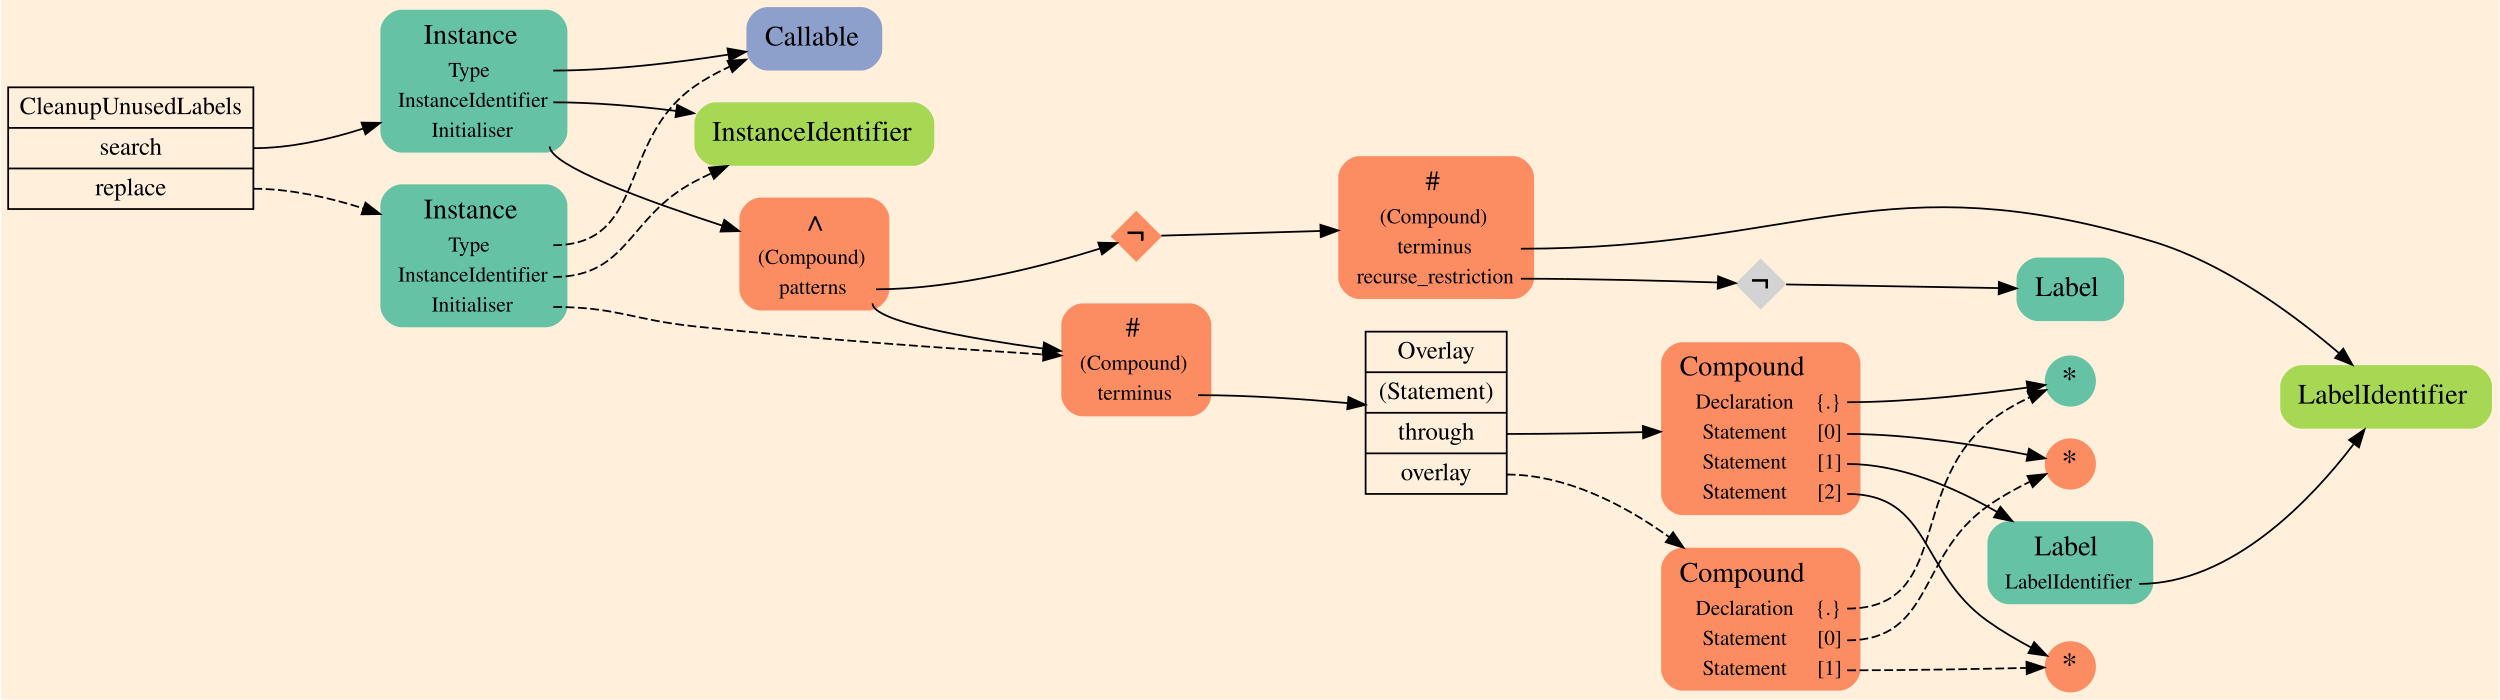
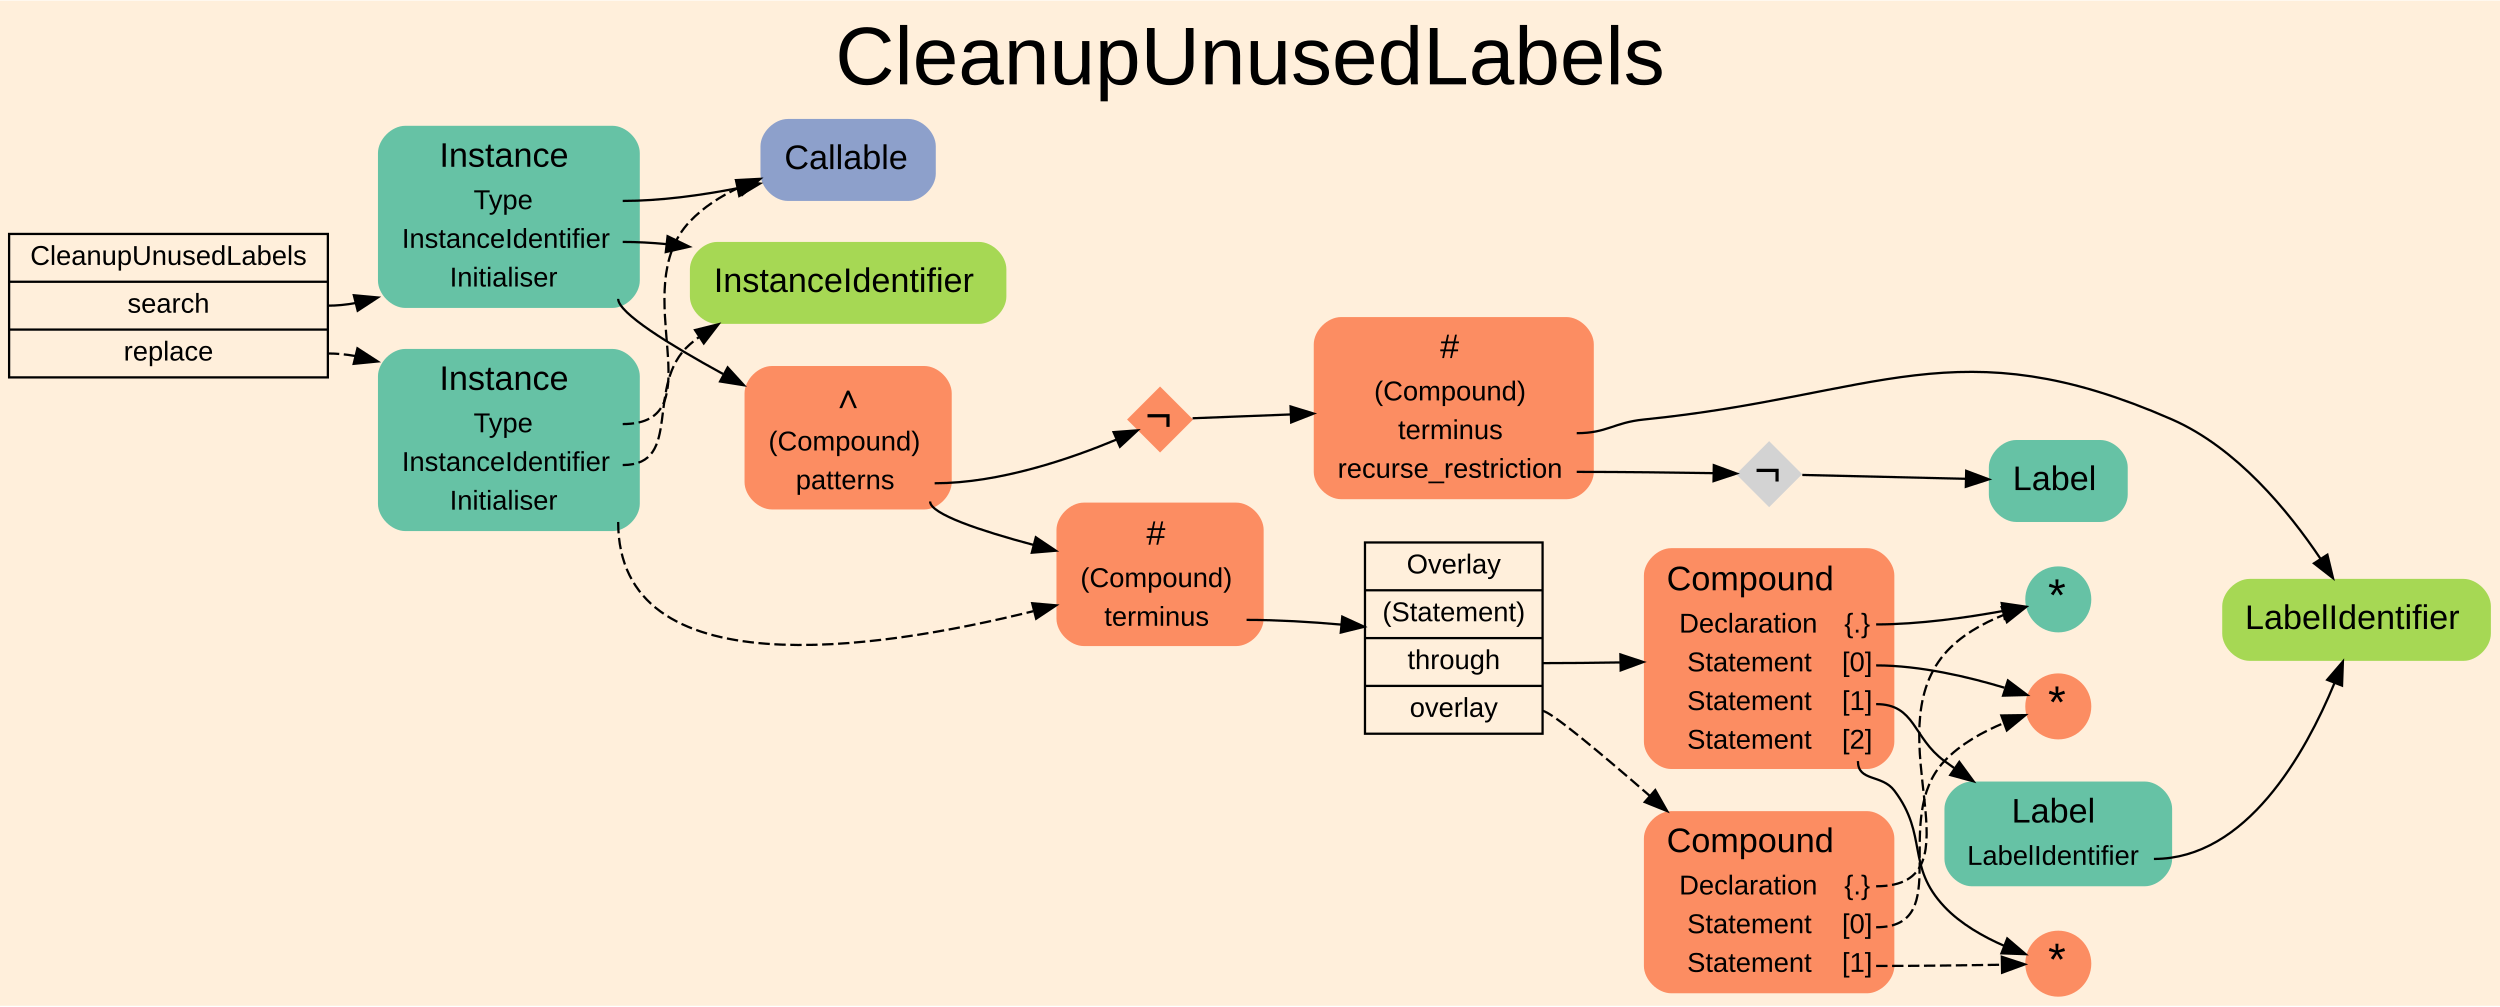
- <svg xmlns="http://www.w3.org/2000/svg" width="1008pt" height="282pt" viewBox="0.00 0.00 1008.00 282.25">
-   <g id="graph0" class="graph" transform="scale(.7119 .7119) rotate(0) translate(4 392.5)">
-     <polygon fill="#ffefdb" stroke="transparent" points="-4,4 -4,-392.5 1412,-392.5 1412,4 -4,4" />
+ <svg xmlns="http://www.w3.org/2000/svg" width="1098pt" height="442pt" viewBox="0.00 0.00 1098.00 441.50">
+   <g id="graph0" class="graph" transform="scale(1 1) rotate(0) translate(4 437.5)">
+     <polygon fill="#ffefdb" stroke="transparent" points="-4,4 -4,-437.5 1094,-437.5 1094,4 -4,4" />
+     <text text-anchor="middle" x="545" y="-400.7" font-family="Arial" font-size="36.00" fill="#000000">CleanupUnusedLabels</text>
    <g id="node1" class="node">
-       <polygon fill="#ffefdb" stroke="#000000" points="0,-274 0,-343 139,-343 139,-274 0,-274" />
-       <text text-anchor="middle" x="69.5" y="-327.8" font-family="Times,serif" font-size="14.00" fill="#000000">CleanupUnusedLabels</text>
-       <polyline fill="none" stroke="#000000" points="0,-320 139,-320 " />
-       <text text-anchor="middle" x="69.5" y="-304.8" font-family="Times,serif" font-size="14.00" fill="#000000">search</text>
-       <polyline fill="none" stroke="#000000" points="0,-297 139,-297 " />
-       <text text-anchor="middle" x="69.5" y="-281.8" font-family="Times,serif" font-size="14.00" fill="#000000">replace</text>
+       <polygon fill="#ffefdb" stroke="#000000" points="0,-272 0,-335 140,-335 140,-272 0,-272" />
+       <text text-anchor="middle" x="70" y="-321.4" font-family="Arial" font-size="12.00" fill="#000000">CleanupUnusedLabels</text>
+       <polyline fill="none" stroke="#000000" points="0,-314 140,-314 " />
+       <text text-anchor="middle" x="70" y="-300.4" font-family="Arial" font-size="12.00" fill="#000000">search</text>
+       <polyline fill="none" stroke="#000000" points="0,-293 140,-293 " />
+       <text text-anchor="middle" x="70" y="-279.4" font-family="Arial" font-size="12.00" fill="#000000">replace</text>
    </g>
    <g id="node2" class="node">
-       <path fill="#66c2a5" stroke="transparent" d="M305,-387C305,-387 223,-387 223,-387 217,-387 211,-381 211,-375 211,-375 211,-318 211,-318 211,-312 217,-306 223,-306 223,-306 305,-306 305,-306 311,-306 317,-312 317,-318 317,-318 317,-375 317,-375 317,-381 311,-387 305,-387" />
-       <text text-anchor="start" x="235.5" y="-367.7" font-family="Times,serif" font-size="16.00" fill="#000000">Instance</text>
-       <text text-anchor="start" x="249.5" y="-348.9" font-family="Times,serif" font-size="12.00" fill="#000000">Type</text>
-       <text text-anchor="start" x="221" y="-331.9" font-family="Times,serif" font-size="12.00" fill="#000000">InstanceIdentifier</text>
-       <text text-anchor="start" x="240" y="-314.9" font-family="Times,serif" font-size="12.00" fill="#000000">Initialiser</text>
+       <path fill="#66c2a5" stroke="transparent" d="M265,-382.5C265,-382.5 174,-382.5 174,-382.5 168,-382.5 162,-376.5 162,-370.5 162,-370.5 162,-314.5 162,-314.5 162,-308.5 168,-302.5 174,-302.5 174,-302.5 265,-302.5 265,-302.5 271,-302.5 277,-308.5 277,-314.5 277,-314.5 277,-370.5 277,-370.5 277,-376.5 271,-382.5 265,-382.5" />
+       <text text-anchor="start" x="189" y="-364.5" font-family="Arial" font-size="15.00" fill="#000000">Instance</text>
+       <text text-anchor="start" x="204" y="-345.9" font-family="Arial" font-size="12.00" fill="#000000">Type</text>
+       <text text-anchor="start" x="172.5" y="-328.9" font-family="Arial" font-size="12.00" fill="#000000">InstanceIdentifier</text>
+       <text text-anchor="start" x="193.5" y="-311.9" font-family="Arial" font-size="12.00" fill="#000000">Initialiser</text>
    </g>
    <g id="edge1" class="edge">
-       <path fill="none" stroke="#000000" d="M139,-308.5C159.762,-308.5 181.658,-313.358 201.222,-319.601" />
-       <polygon fill="#000000" stroke="#000000" points="200.328,-322.992 210.922,-322.866 202.561,-316.358 200.328,-322.992" />
+       <path fill="none" stroke="#000000" d="M140,-303.5C144.036,-303.5 148.079,-303.91 152.087,-304.646" />
+       <polygon fill="#000000" stroke="#000000" points="151.402,-308.082 161.951,-307.099 153.091,-301.289 151.402,-308.082" />
    </g>
    <g id="node19" class="node">
-       <path fill="#66c2a5" stroke="transparent" d="M305,-288C305,-288 223,-288 223,-288 217,-288 211,-282 211,-276 211,-276 211,-219 211,-219 211,-213 217,-207 223,-207 223,-207 305,-207 305,-207 311,-207 317,-213 317,-219 317,-219 317,-276 317,-276 317,-282 311,-288 305,-288" />
-       <text text-anchor="start" x="235.5" y="-268.7" font-family="Times,serif" font-size="16.00" fill="#000000">Instance</text>
-       <text text-anchor="start" x="249.5" y="-249.9" font-family="Times,serif" font-size="12.00" fill="#000000">Type</text>
-       <text text-anchor="start" x="221" y="-232.9" font-family="Times,serif" font-size="12.00" fill="#000000">InstanceIdentifier</text>
-       <text text-anchor="start" x="240" y="-215.9" font-family="Times,serif" font-size="12.00" fill="#000000">Initialiser</text>
+       <path fill="#66c2a5" stroke="transparent" d="M265,-284.5C265,-284.5 174,-284.5 174,-284.5 168,-284.5 162,-278.5 162,-272.5 162,-272.5 162,-216.5 162,-216.5 162,-210.5 168,-204.5 174,-204.5 174,-204.5 265,-204.5 265,-204.5 271,-204.5 277,-210.5 277,-216.5 277,-216.5 277,-272.5 277,-272.5 277,-278.5 271,-284.5 265,-284.5" />
+       <text text-anchor="start" x="189" y="-266.5" font-family="Arial" font-size="15.00" fill="#000000">Instance</text>
+       <text text-anchor="start" x="204" y="-247.9" font-family="Arial" font-size="12.00" fill="#000000">Type</text>
+       <text text-anchor="start" x="172.5" y="-230.9" font-family="Arial" font-size="12.00" fill="#000000">InstanceIdentifier</text>
+       <text text-anchor="start" x="193.5" y="-213.9" font-family="Arial" font-size="12.00" fill="#000000">Initialiser</text>
    </g>
    <g id="edge2" class="edge">
-       <path fill="none" stroke="#000000" stroke-dasharray="5,2" d="M139,-285.5C159.762,-285.5 181.658,-280.642 201.222,-274.399" />
-       <polygon fill="#000000" stroke="#000000" points="202.561,-277.642 210.922,-271.134 200.328,-271.008 202.561,-277.642" />
+       <path fill="none" stroke="#000000" stroke-dasharray="5,2" d="M140,-282.5C144.016,-282.5 148.044,-282.101 152.039,-281.383" />
+       <polygon fill="#000000" stroke="#000000" points="152.988,-284.755 161.879,-278.993 151.335,-277.953 152.988,-284.755" />
    </g>
    <g id="node3" class="node">
-       <path fill="#8da0cb" stroke="transparent" d="M483.5,-388.5C483.5,-388.5 430.5,-388.5 430.5,-388.5 424.5,-388.5 418.5,-382.5 418.5,-376.5 418.5,-376.5 418.5,-364.5 418.5,-364.5 418.5,-358.5 424.5,-352.5 430.5,-352.5 430.5,-352.5 483.5,-352.5 483.5,-352.5 489.5,-352.5 495.5,-358.5 495.5,-364.5 495.5,-364.5 495.5,-376.5 495.5,-376.5 495.5,-382.5 489.5,-388.5 483.5,-388.5" />
-       <text text-anchor="start" x="429" y="-366.7" font-family="Times,serif" font-size="16.00" fill="#000000">Callable</text>
+       <path fill="#8da0cb" stroke="transparent" d="M395,-385.5C395,-385.5 342,-385.5 342,-385.5 336,-385.5 330,-379.5 330,-373.5 330,-373.5 330,-361.5 330,-361.5 330,-355.5 336,-349.5 342,-349.5 342,-349.5 395,-349.5 395,-349.5 401,-349.5 407,-355.5 407,-361.5 407,-361.5 407,-373.5 407,-373.5 407,-379.5 401,-385.5 395,-385.5" />
+       <text text-anchor="start" x="340.5" y="-363.5" font-family="Arial" font-size="15.00" fill="#000000">Callable</text>
    </g>
    <g id="edge3" class="edge">
-       <path fill="none" stroke="#000000" d="M309,-352.5C342.196,-352.5 379.276,-357.018 408.017,-361.526" />
-       <polygon fill="#000000" stroke="#000000" points="407.774,-365.033 418.205,-363.179 408.895,-358.123 407.774,-365.033" />
+       <path fill="none" stroke="#000000" d="M269.5,-349.5C285.98,-349.5 303.757,-351.944 319.639,-355.031" />
+       <polygon fill="#000000" stroke="#000000" points="319.265,-358.529 329.768,-357.134 320.688,-351.675 319.265,-358.529" />
    </g>
    <g id="node4" class="node">
-       <path fill="#a6d854" stroke="transparent" d="M513,-334.5C513,-334.5 401,-334.5 401,-334.5 395,-334.5 389,-328.5 389,-322.5 389,-322.5 389,-310.5 389,-310.5 389,-304.5 395,-298.5 401,-298.5 401,-298.5 513,-298.5 513,-298.5 519,-298.5 525,-304.5 525,-310.5 525,-310.5 525,-322.5 525,-322.5 525,-328.5 519,-334.5 513,-334.5" />
-       <text text-anchor="start" x="399" y="-312.7" font-family="Times,serif" font-size="16.00" fill="#000000">InstanceIdentifier</text>
+       <path fill="#a6d854" stroke="transparent" d="M426,-331.5C426,-331.5 311,-331.5 311,-331.5 305,-331.5 299,-325.5 299,-319.5 299,-319.5 299,-307.5 299,-307.5 299,-301.5 305,-295.5 311,-295.5 311,-295.5 426,-295.5 426,-295.5 432,-295.5 438,-301.5 438,-307.5 438,-307.5 438,-319.5 438,-319.5 438,-325.5 432,-331.5 426,-331.5" />
+       <text text-anchor="start" x="309.5" y="-309.5" font-family="Arial" font-size="15.00" fill="#000000">InstanceIdentifier</text>
    </g>
    <g id="edge4" class="edge">
-       <path fill="none" stroke="#000000" d="M309,-334.5C331.671,-334.5 356.152,-332.393 378.553,-329.621" />
-       <polygon fill="#000000" stroke="#000000" points="379.218,-333.064 388.684,-328.305 378.317,-326.122 379.218,-333.064" />
+       <path fill="none" stroke="#000000" d="M269.5,-331.5C275.748,-331.5 282.183,-331.149 288.63,-330.544" />
+       <polygon fill="#000000" stroke="#000000" points="289.203,-334.002 298.746,-329.4 288.416,-327.046 289.203,-334.002" />
    </g>
    <g id="node5" class="node">
-       <path fill="#fc8d62" stroke="transparent" d="M487.5,-280.5C487.5,-280.5 426.5,-280.5 426.5,-280.5 420.5,-280.5 414.5,-274.5 414.5,-268.5 414.5,-268.5 414.5,-228.5 414.5,-228.5 414.5,-222.5 420.5,-216.5 426.5,-216.5 426.5,-216.5 487.5,-216.5 487.5,-216.5 493.5,-216.5 499.5,-222.5 499.5,-228.5 499.5,-228.5 499.5,-268.5 499.5,-268.5 499.5,-274.5 493.5,-280.5 487.5,-280.5" />
-       <text text-anchor="start" x="449.5" y="-261.7" font-family="Times,serif" font-size="16.00" fill="#000000">∧</text>
-       <text text-anchor="start" x="425" y="-242.9" font-family="Times,serif" font-size="12.00" fill="#000000">(Compound)</text>
-       <text text-anchor="start" x="437" y="-225.9" font-family="Times,serif" font-size="12.00" fill="#000000">patterns</text>
+       <path fill="#fc8d62" stroke="transparent" d="M402,-277C402,-277 335,-277 335,-277 329,-277 323,-271 323,-265 323,-265 323,-226 323,-226 323,-220 329,-214 335,-214 335,-214 402,-214 402,-214 408,-214 414,-220 414,-226 414,-226 414,-265 414,-265 414,-271 408,-277 402,-277" />
+       <text text-anchor="start" x="361" y="-258.5" font-family="Arial" font-size="15.00" fill="#000000">∧</text>
+       <text text-anchor="start" x="333.5" y="-239.9" font-family="Arial" font-size="12.00" fill="#000000">(Compound)</text>
+       <text text-anchor="start" x="345.5" y="-222.9" font-family="Arial" font-size="12.00" fill="#000000">patterns</text>
    </g>
    <g id="edge5" class="edge">
-       <path fill="none" stroke="#000000" d="M307,-309.5C307,-298.654 361.513,-278.716 404.814,-264.59" />
-       <polygon fill="#000000" stroke="#000000" points="405.975,-267.893 414.417,-261.491 403.826,-261.231 405.975,-267.893" />
+       <path fill="none" stroke="#000000" d="M267.5,-306.5C267.5,-300.324 289.913,-286.431 313.622,-273.461" />
+       <polygon fill="#000000" stroke="#000000" points="315.586,-276.378 322.728,-268.553 312.265,-270.216 315.586,-276.378" />
    </g>
    <g id="node6" class="node">
-       <path fill="#fc8d62" stroke="transparent" d="M670,-220.5C670,-220.5 609,-220.5 609,-220.5 603,-220.5 597,-214.5 597,-208.5 597,-208.5 597,-168.5 597,-168.5 597,-162.5 603,-156.5 609,-156.5 609,-156.5 670,-156.5 670,-156.5 676,-156.5 682,-162.5 682,-168.5 682,-168.5 682,-208.5 682,-208.5 682,-214.5 676,-220.5 670,-220.5" />
-       <text text-anchor="start" x="633.5" y="-201.7" font-family="Times,serif" font-size="16.00" fill="#000000">#</text>
-       <text text-anchor="start" x="607.5" y="-182.9" font-family="Times,serif" font-size="12.00" fill="#000000">(Compound)</text>
-       <text text-anchor="start" x="617.5" y="-165.9" font-family="Times,serif" font-size="12.00" fill="#000000">terminus</text>
+       <path fill="#fc8d62" stroke="transparent" d="M539,-217C539,-217 472,-217 472,-217 466,-217 460,-211 460,-205 460,-205 460,-166 460,-166 460,-160 466,-154 472,-154 472,-154 539,-154 539,-154 545,-154 551,-160 551,-166 551,-166 551,-205 551,-205 551,-211 545,-217 539,-217" />
+       <text text-anchor="start" x="499.5" y="-198.5" font-family="Arial" font-size="15.00" fill="#000000">#</text>
+       <text text-anchor="start" x="470.5" y="-179.9" font-family="Arial" font-size="12.00" fill="#000000">(Compound)</text>
+       <text text-anchor="start" x="481" y="-162.9" font-family="Arial" font-size="12.00" fill="#000000">terminus</text>
    </g>
    <g id="edge6" class="edge">
-       <path fill="none" stroke="#000000" d="M490,-220.5C490,-210.333 543.552,-200.873 586.554,-194.916" />
-       <polygon fill="#000000" stroke="#000000" points="587.217,-198.358 596.659,-193.553 586.281,-191.421 587.217,-198.358" />
+       <path fill="none" stroke="#000000" d="M404.5,-217.5C404.5,-212.003 426.519,-204.663 449.995,-198.4" />
+       <polygon fill="#000000" stroke="#000000" points="450.925,-201.774 459.728,-195.88 449.17,-194.998 450.925,-201.774" />
    </g>
    <g id="node15" class="node">
-       <polygon fill="#fc8d62" stroke="#000000" stroke-width="0" points="639.5,-273 625,-258.5 639.5,-244 654,-258.5 639.5,-273" />
-       <text text-anchor="start" x="634" y="-254.1" font-family="Times,serif" font-size="18.00" fill="#000000">¬</text>
+       <polygon fill="#fc8d62" stroke="#000000" stroke-width="0" points="505.5,-268 491,-253.5 505.5,-239 520,-253.5 505.5,-268" />
+       <text text-anchor="start" x="499" y="-248.5" font-family="Arial" font-size="20.00" fill="#000000">¬</text>
    </g>
    <g id="edge7" class="edge">
-       <path fill="none" stroke="#000000" d="M492,-228.5C538.112,-228.5 590.735,-242.753 618.984,-251.611" />
-       <polygon fill="#000000" stroke="#000000" points="617.962,-254.959 628.553,-254.701 620.112,-248.297 617.962,-254.959" />
+       <path fill="none" stroke="#000000" d="M406.5,-225.5C435.116,-225.5 466.688,-236.466 486.309,-244.673" />
+       <polygon fill="#000000" stroke="#000000" points="485.078,-247.954 495.643,-248.75 487.88,-241.54 485.078,-247.954" />
    </g>
    <g id="node7" class="node">
-       <polygon fill="#ffefdb" stroke="#000000" points="769.5,-112.5 769.5,-204.5 849.5,-204.5 849.5,-112.5 769.5,-112.5" />
-       <text text-anchor="middle" x="809.5" y="-189.3" font-family="Times,serif" font-size="14.00" fill="#000000">Overlay</text>
-       <polyline fill="none" stroke="#000000" points="769.5,-181.5 849.5,-181.5 " />
-       <text text-anchor="middle" x="809.5" y="-166.3" font-family="Times,serif" font-size="14.00" fill="#000000">(Statement)</text>
-       <polyline fill="none" stroke="#000000" points="769.5,-158.5 849.5,-158.5 " />
-       <text text-anchor="middle" x="809.5" y="-143.3" font-family="Times,serif" font-size="14.00" fill="#000000">through</text>
-       <polyline fill="none" stroke="#000000" points="769.5,-135.5 849.5,-135.5 " />
-       <text text-anchor="middle" x="809.5" y="-120.3" font-family="Times,serif" font-size="14.00" fill="#000000">overlay</text>
+       <polygon fill="#ffefdb" stroke="#000000" points="595.5,-115.5 595.5,-199.5 673.5,-199.5 673.5,-115.5 595.5,-115.5" />
+       <text text-anchor="middle" x="634.5" y="-185.9" font-family="Arial" font-size="12.00" fill="#000000">Overlay</text>
+       <polyline fill="none" stroke="#000000" points="595.5,-178.5 673.5,-178.5 " />
+       <text text-anchor="middle" x="634.5" y="-164.9" font-family="Arial" font-size="12.00" fill="#000000">(Statement)</text>
+       <polyline fill="none" stroke="#000000" points="595.5,-157.5 673.5,-157.5 " />
+       <text text-anchor="middle" x="634.5" y="-143.9" font-family="Arial" font-size="12.00" fill="#000000">through</text>
+       <polyline fill="none" stroke="#000000" points="595.5,-136.5 673.5,-136.5 " />
+       <text text-anchor="middle" x="634.5" y="-122.9" font-family="Arial" font-size="12.00" fill="#000000">overlay</text>
    </g>
    <g id="edge8" class="edge">
-       <path fill="none" stroke="#000000" d="M674.5,-168.5C702.592,-168.5 733.882,-166.32 759.26,-163.995" />
-       <polygon fill="#000000" stroke="#000000" points="759.765,-167.463 769.389,-163.032 759.102,-160.495 759.765,-167.463" />
+       <path fill="none" stroke="#000000" d="M543.5,-165.5C557.023,-165.5 571.633,-164.613 585.105,-163.429" />
+       <polygon fill="#000000" stroke="#000000" points="585.525,-166.905 595.149,-162.476 584.863,-159.936 585.525,-166.905" />
    </g>
    <g id="node8" class="node">
-       <path fill="#fc8d62" stroke="transparent" d="M1038,-198.5C1038,-198.5 949,-198.5 949,-198.5 943,-198.5 937,-192.5 937,-186.5 937,-186.5 937,-112.5 937,-112.5 937,-106.5 943,-100.5 949,-100.5 949,-100.5 1038,-100.5 1038,-100.5 1044,-100.5 1050,-106.5 1050,-112.5 1050,-112.5 1050,-186.5 1050,-186.5 1050,-192.5 1044,-198.5 1038,-198.5" />
-       <text text-anchor="start" x="947.5" y="-179.7" font-family="Times,serif" font-size="16.00" fill="#000000">Compound</text>
-       <text text-anchor="start" x="956.5" y="-160.9" font-family="Times,serif" font-size="12.00" fill="#000000">Declaration</text>
-       <text text-anchor="start" x="1024.5" y="-160.9" font-family="Times,serif" font-size="12.00" fill="#000000">{.}</text>
-       <text text-anchor="start" x="960.5" y="-143.9" font-family="Times,serif" font-size="12.00" fill="#000000">Statement</text>
-       <text text-anchor="start" x="1025.5" y="-143.9" font-family="Times,serif" font-size="12.00" fill="#000000">[0]</text>
-       <text text-anchor="start" x="960.5" y="-126.9" font-family="Times,serif" font-size="12.00" fill="#000000">Statement</text>
-       <text text-anchor="start" x="1025.5" y="-126.9" font-family="Times,serif" font-size="12.00" fill="#000000">[1]</text>
-       <text text-anchor="start" x="960.5" y="-109.9" font-family="Times,serif" font-size="12.00" fill="#000000">Statement</text>
-       <text text-anchor="start" x="1025.5" y="-109.9" font-family="Times,serif" font-size="12.00" fill="#000000">[2]</text>
+       <path fill="#fc8d62" stroke="transparent" d="M816,-197C816,-197 730,-197 730,-197 724,-197 718,-191 718,-185 718,-185 718,-112 718,-112 718,-106 724,-100 730,-100 730,-100 816,-100 816,-100 822,-100 828,-106 828,-112 828,-112 828,-185 828,-185 828,-191 822,-197 816,-197" />
+       <text text-anchor="start" x="728" y="-178.5" font-family="Arial" font-size="15.00" fill="#000000">Compound</text>
+       <text text-anchor="start" x="733.5" y="-159.9" font-family="Arial" font-size="12.00" fill="#000000">Declaration</text>
+       <text text-anchor="start" x="806" y="-159.9" font-family="Arial" font-size="12.00" fill="#000000">{.}</text>
+       <text text-anchor="start" x="737" y="-142.9" font-family="Arial" font-size="12.00" fill="#000000">Statement</text>
+       <text text-anchor="start" x="805" y="-142.9" font-family="Arial" font-size="12.00" fill="#000000">[0]</text>
+       <text text-anchor="start" x="737" y="-125.9" font-family="Arial" font-size="12.00" fill="#000000">Statement</text>
+       <text text-anchor="start" x="805" y="-125.9" font-family="Arial" font-size="12.00" fill="#000000">[1]</text>
+       <text text-anchor="start" x="737" y="-108.9" font-family="Arial" font-size="12.00" fill="#000000">Statement</text>
+       <text text-anchor="start" x="805" y="-108.9" font-family="Arial" font-size="12.00" fill="#000000">[2]</text>
    </g>
    <g id="edge9" class="edge">
-       <path fill="none" stroke="#000000" d="M849.5,-146.5C874.662,-146.5 902.291,-146.964 926.561,-147.526" />
-       <polygon fill="#000000" stroke="#000000" points="926.658,-151.029 936.739,-147.772 926.827,-144.031 926.658,-151.029" />
+       <path fill="none" stroke="#000000" d="M673.5,-146.5C684.48,-146.5 696.139,-146.623 707.465,-146.809" />
+       <polygon fill="#000000" stroke="#000000" points="707.681,-150.313 717.743,-146.994 707.808,-143.314 707.681,-150.313" />
    </g>
    <g id="node14" class="node">
-       <path fill="#fc8d62" stroke="transparent" d="M1038,-82C1038,-82 949,-82 949,-82 943,-82 937,-76 937,-70 937,-70 937,-13 937,-13 937,-7 943,-1 949,-1 949,-1 1038,-1 1038,-1 1044,-1 1050,-7 1050,-13 1050,-13 1050,-70 1050,-70 1050,-76 1044,-82 1038,-82" />
-       <text text-anchor="start" x="947.5" y="-62.7" font-family="Times,serif" font-size="16.00" fill="#000000">Compound</text>
-       <text text-anchor="start" x="956.5" y="-43.9" font-family="Times,serif" font-size="12.00" fill="#000000">Declaration</text>
-       <text text-anchor="start" x="1024.5" y="-43.9" font-family="Times,serif" font-size="12.00" fill="#000000">{.}</text>
-       <text text-anchor="start" x="960.5" y="-26.9" font-family="Times,serif" font-size="12.00" fill="#000000">Statement</text>
-       <text text-anchor="start" x="1025.5" y="-26.9" font-family="Times,serif" font-size="12.00" fill="#000000">[0]</text>
-       <text text-anchor="start" x="960.5" y="-9.9" font-family="Times,serif" font-size="12.00" fill="#000000">Statement</text>
-       <text text-anchor="start" x="1025.5" y="-9.9" font-family="Times,serif" font-size="12.00" fill="#000000">[1]</text>
+       <path fill="#fc8d62" stroke="transparent" d="M816,-81.5C816,-81.5 730,-81.5 730,-81.5 724,-81.5 718,-75.5 718,-69.5 718,-69.5 718,-13.5 718,-13.5 718,-7.5 724,-1.5 730,-1.5 730,-1.5 816,-1.5 816,-1.5 822,-1.5 828,-7.5 828,-13.5 828,-13.5 828,-69.5 828,-69.5 828,-75.5 822,-81.5 816,-81.5" />
+       <text text-anchor="start" x="728" y="-63.5" font-family="Arial" font-size="15.00" fill="#000000">Compound</text>
+       <text text-anchor="start" x="733.5" y="-44.9" font-family="Arial" font-size="12.00" fill="#000000">Declaration</text>
+       <text text-anchor="start" x="806" y="-44.9" font-family="Arial" font-size="12.00" fill="#000000">{.}</text>
+       <text text-anchor="start" x="737" y="-27.9" font-family="Arial" font-size="12.00" fill="#000000">Statement</text>
+       <text text-anchor="start" x="805" y="-27.9" font-family="Arial" font-size="12.00" fill="#000000">[0]</text>
+       <text text-anchor="start" x="737" y="-10.9" font-family="Arial" font-size="12.00" fill="#000000">Statement</text>
+       <text text-anchor="start" x="805" y="-10.9" font-family="Arial" font-size="12.00" fill="#000000">[1]</text>
    </g>
    <g id="edge10" class="edge">
-       <path fill="none" stroke="#000000" stroke-dasharray="5,2" d="M849.5,-123.5C882.988,-123.5 915.794,-106.547 941.615,-88.057" />
-       <polygon fill="#000000" stroke="#000000" points="943.803,-90.792 949.745,-82.019 939.63,-85.172 943.803,-90.792" />
+       <path fill="none" stroke="#000000" stroke-dasharray="5,2" d="M673.5,-125.5C676.851,-125.5 698.451,-107.473 720.672,-88.121" />
+       <polygon fill="#000000" stroke="#000000" points="722.984,-90.75 728.207,-81.532 718.375,-85.481 722.984,-90.75" />
    </g>
    <g id="node9" class="node">
-       <ellipse fill="#66c2a5" stroke="#000000" stroke-width="0" cx="1169" cy="-176.5" rx="14.5" ry="14.5" />
-       <text text-anchor="start" x="1164" y="-172.1" font-family="Times,serif" font-size="18.00" fill="#000000">*</text>
+       <ellipse fill="#66c2a5" stroke="#000000" stroke-width="0" cx="900" cy="-174.5" rx="14.5" ry="14.5" />
+       <text text-anchor="start" x="895.5" y="-169.5" font-family="Arial" font-size="20.00" fill="#000000">*</text>
    </g>
    <g id="edge11" class="edge">
-       <path fill="none" stroke="#000000" d="M1042.5,-164.5C1078.051,-164.5 1118.972,-169.255 1144.414,-172.779" />
-       <polygon fill="#000000" stroke="#000000" points="1144.228,-176.288 1154.624,-174.243 1145.222,-169.359 1144.228,-176.288" />
+       <path fill="none" stroke="#000000" d="M820,-163.5C838.795,-163.5 859.844,-166.517 875.632,-169.391" />
+       <polygon fill="#000000" stroke="#000000" points="875.148,-172.861 885.63,-171.318 876.473,-165.988 875.148,-172.861" />
    </g>
    <g id="node10" class="node">
-       <ellipse fill="#fc8d62" stroke="#000000" stroke-width="0" cx="1169" cy="-129.5" rx="14.5" ry="14.5" />
-       <text text-anchor="start" x="1164" y="-125.1" font-family="Times,serif" font-size="18.00" fill="#000000">*</text>
+       <ellipse fill="#fc8d62" stroke="#000000" stroke-width="0" cx="900" cy="-127.5" rx="14.5" ry="14.5" />
+       <text text-anchor="start" x="895.5" y="-122.5" font-family="Arial" font-size="20.00" fill="#000000">*</text>
    </g>
    <g id="edge12" class="edge">
-       <path fill="none" stroke="#000000" d="M1042.5,-146.5C1078.37,-146.5 1119.456,-139.703 1144.82,-134.704" />
-       <polygon fill="#000000" stroke="#000000" points="1145.567,-138.124 1154.666,-132.698 1144.169,-131.265 1145.567,-138.124" />
+       <path fill="none" stroke="#000000" d="M820,-145.5C839.317,-145.5 860.631,-140.443 876.399,-135.69" />
+       <polygon fill="#000000" stroke="#000000" points="877.876,-138.892 886.336,-132.514 875.745,-132.225 877.876,-138.892" />
    </g>
    <g id="node11" class="node">
-       <path fill="#66c2a5" stroke="transparent" d="M1204,-97C1204,-97 1134,-97 1134,-97 1128,-97 1122,-91 1122,-85 1122,-85 1122,-62 1122,-62 1122,-56 1128,-50 1134,-50 1134,-50 1204,-50 1204,-50 1210,-50 1216,-56 1216,-62 1216,-62 1216,-85 1216,-85 1216,-91 1210,-97 1204,-97" />
-       <text text-anchor="start" x="1148.5" y="-77.7" font-family="Times,serif" font-size="16.00" fill="#000000">Label</text>
-       <text text-anchor="start" x="1132" y="-58.9" font-family="Times,serif" font-size="12.00" fill="#000000">LabelIdentifier</text>
+       <path fill="#66c2a5" stroke="transparent" d="M938,-94.5C938,-94.5 862,-94.5 862,-94.5 856,-94.5 850,-88.5 850,-82.5 850,-82.5 850,-60.5 850,-60.5 850,-54.5 856,-48.5 862,-48.5 862,-48.5 938,-48.5 938,-48.5 944,-48.5 950,-54.5 950,-60.5 950,-60.5 950,-82.5 950,-82.5 950,-88.5 944,-94.5 938,-94.5" />
+       <text text-anchor="start" x="879.5" y="-76.5" font-family="Arial" font-size="15.00" fill="#000000">Label</text>
+       <text text-anchor="start" x="860" y="-57.9" font-family="Arial" font-size="12.00" fill="#000000">LabelIdentifier</text>
    </g>
    <g id="edge13" class="edge">
-       <path fill="none" stroke="#000000" d="M1042.5,-129.5C1072.635,-129.5 1103.618,-116.048 1127.379,-102.33" />
-       <polygon fill="#000000" stroke="#000000" points="1129.342,-105.234 1136.115,-97.087 1125.739,-99.232 1129.342,-105.234" />
+       <path fill="none" stroke="#000000" d="M820,-128.5C837.356,-128.5 835.996,-113.754 850,-103.5 851.401,-102.474 852.833,-101.445 854.288,-100.418" />
+       <polygon fill="#000000" stroke="#000000" points="856.525,-103.127 862.786,-94.58 852.562,-97.357 856.525,-103.127" />
    </g>
    <g id="node13" class="node">
-       <ellipse fill="#fc8d62" stroke="#000000" stroke-width="0" cx="1169" cy="-14.5" rx="14.5" ry="14.5" />
-       <text text-anchor="start" x="1164" y="-10.1" font-family="Times,serif" font-size="18.00" fill="#000000">*</text>
+       <ellipse fill="#fc8d62" stroke="#000000" stroke-width="0" cx="900" cy="-14.5" rx="14.5" ry="14.5" />
+       <text text-anchor="start" x="895.5" y="-9.5" font-family="Arial" font-size="20.00" fill="#000000">*</text>
    </g>
    <g id="edge14" class="edge">
-       <path fill="none" stroke="#000000" d="M1042.5,-112.5C1090.17,-112.5 1083.219,-68.222 1122,-40.5 1129.743,-34.965 1138.782,-29.711 1146.854,-25.394" />
-       <polygon fill="#000000" stroke="#000000" points="1148.473,-28.497 1155.749,-20.795 1145.258,-22.278 1148.473,-28.497" />
+       <path fill="none" stroke="#000000" d="M812,-103.5C812,-94.338 822.471,-97.806 828,-90.5 842.898,-70.816 833.044,-57.441 850,-39.5 857.148,-31.938 867.079,-26.324 876.208,-22.354" />
+       <polygon fill="#000000" stroke="#000000" points="877.587,-25.573 885.63,-18.677 875.042,-19.052 877.587,-25.573" />
    </g>
    <g id="node12" class="node">
-       <path fill="#a6d854" stroke="transparent" d="M1396,-185.5C1396,-185.5 1300,-185.5 1300,-185.5 1294,-185.5 1288,-179.5 1288,-173.5 1288,-173.5 1288,-161.5 1288,-161.5 1288,-155.5 1294,-149.5 1300,-149.5 1300,-149.5 1396,-149.5 1396,-149.5 1402,-149.5 1408,-155.5 1408,-161.5 1408,-161.5 1408,-173.5 1408,-173.5 1408,-179.5 1402,-185.5 1396,-185.5" />
-       <text text-anchor="start" x="1298" y="-163.7" font-family="Times,serif" font-size="16.00" fill="#000000">LabelIdentifier</text>
+       <path fill="#a6d854" stroke="transparent" d="M1078,-183.5C1078,-183.5 984,-183.5 984,-183.5 978,-183.5 972,-177.5 972,-171.5 972,-171.5 972,-159.5 972,-159.5 972,-153.5 978,-147.5 984,-147.5 984,-147.5 1078,-147.5 1078,-147.5 1084,-147.5 1090,-153.5 1090,-159.5 1090,-159.5 1090,-171.5 1090,-171.5 1090,-177.5 1084,-183.5 1078,-183.5" />
+       <text text-anchor="start" x="982" y="-161.5" font-family="Arial" font-size="15.00" fill="#000000">LabelIdentifier</text>
    </g>
    <g id="edge15" class="edge">
-       <path fill="none" stroke="#000000" d="M1208,-61.5C1260.389,-61.5 1305.528,-109.263 1329.544,-140.666" />
-       <polygon fill="#000000" stroke="#000000" points="1326.98,-143.085 1335.746,-149.036 1332.604,-138.918 1326.98,-143.085" />
+       <path fill="none" stroke="#000000" d="M942,-60.5C982.538,-60.5 1008.432,-106.607 1021.289,-137.715" />
+       <polygon fill="#000000" stroke="#000000" points="1018.101,-139.175 1025.007,-147.21 1024.62,-136.623 1018.101,-139.175" />
    </g>
    <g id="edge16" class="edge">
-       <path fill="none" stroke="#000000" stroke-dasharray="5,2" d="M1042.5,-47.5C1101.034,-47.5 1077.134,-114.906 1122,-152.5 1129.09,-158.44 1137.897,-163.428 1145.964,-167.29" />
-       <polygon fill="#000000" stroke="#000000" points="1144.713,-170.565 1155.273,-171.432 1147.559,-164.169 1144.713,-170.565" />
+       <path fill="none" stroke="#000000" stroke-dasharray="5,2" d="M820,-48.5C867.254,-48.5 819.39,-114.501 850,-150.5 856.779,-158.473 866.815,-164.002 876.119,-167.725" />
+       <polygon fill="#000000" stroke="#000000" points="875.146,-171.092 885.741,-171.086 877.455,-164.484 875.146,-171.092" />
    </g>
    <g id="edge17" class="edge">
-       <path fill="none" stroke="#000000" stroke-dasharray="5,2" d="M1042.5,-29.5C1091.381,-29.5 1082.146,-77.198 1122,-105.5 1129.435,-110.78 1138.193,-115.582 1146.122,-119.48" />
-       <polygon fill="#000000" stroke="#000000" points="1144.697,-122.678 1155.237,-123.757 1147.671,-116.341 1144.697,-122.678" />
+       <path fill="none" stroke="#000000" stroke-dasharray="5,2" d="M820,-30.5C855.077,-30.5 825.921,-77.993 850,-103.5 857.087,-111.007 867.008,-116.436 876.146,-120.21" />
+       <polygon fill="#000000" stroke="#000000" points="874.99,-123.514 885.584,-123.677 877.404,-116.944 874.99,-123.514" />
    </g>
    <g id="edge18" class="edge">
-       <path fill="none" stroke="#000000" stroke-dasharray="5,2" d="M1042.5,-12.5C1077.705,-12.5 1118.414,-13.284 1143.935,-13.87" />
-       <polygon fill="#000000" stroke="#000000" points="1144.12,-17.376 1154.2,-14.114 1144.286,-10.377 1144.12,-17.376" />
+       <path fill="none" stroke="#000000" stroke-dasharray="5,2" d="M820,-13.5C838.508,-13.5 859.423,-13.771 875.226,-14.031" />
+       <polygon fill="#000000" stroke="#000000" points="875.197,-17.531 885.256,-14.205 875.318,-10.532 875.197,-17.531" />
    </g>
    <g id="node16" class="node">
-       <path fill="#fc8d62" stroke="transparent" d="M853,-304C853,-304 766,-304 766,-304 760,-304 754,-298 754,-292 754,-292 754,-235 754,-235 754,-229 760,-223 766,-223 766,-223 853,-223 853,-223 859,-223 865,-229 865,-235 865,-235 865,-292 865,-292 865,-298 859,-304 853,-304" />
-       <text text-anchor="start" x="803.5" y="-284.7" font-family="Times,serif" font-size="16.00" fill="#000000">#</text>
-       <text text-anchor="start" x="777.5" y="-265.9" font-family="Times,serif" font-size="12.00" fill="#000000">(Compound)</text>
-       <text text-anchor="start" x="787.5" y="-248.9" font-family="Times,serif" font-size="12.00" fill="#000000">terminus</text>
-       <text text-anchor="start" x="764.5" y="-231.9" font-family="Times,serif" font-size="12.00" fill="#000000">recurse_restriction</text>
+       <path fill="#fc8d62" stroke="transparent" d="M684,-298.5C684,-298.5 585,-298.5 585,-298.5 579,-298.5 573,-292.5 573,-286.5 573,-286.5 573,-230.5 573,-230.5 573,-224.5 579,-218.5 585,-218.5 585,-218.5 684,-218.5 684,-218.5 690,-218.5 696,-224.5 696,-230.5 696,-230.5 696,-286.5 696,-286.5 696,-292.5 690,-298.5 684,-298.5" />
+       <text text-anchor="start" x="628.5" y="-280.5" font-family="Arial" font-size="15.00" fill="#000000">#</text>
+       <text text-anchor="start" x="599.5" y="-261.9" font-family="Arial" font-size="12.00" fill="#000000">(Compound)</text>
+       <text text-anchor="start" x="610" y="-244.9" font-family="Arial" font-size="12.00" fill="#000000">terminus</text>
+       <text text-anchor="start" x="583.5" y="-227.9" font-family="Arial" font-size="12.00" fill="#000000">recurse_restriction</text>
    </g>
    <g id="edge19" class="edge">
-       <path fill="none" stroke="#000000" d="M653.702,-258.918C673.517,-259.5 710.758,-260.596 743.861,-261.569" />
-       <polygon fill="#000000" stroke="#000000" points="743.879,-265.071 753.977,-261.867 744.084,-258.074 743.879,-265.071" />
+       <path fill="none" stroke="#000000" d="M519.798,-254.054C530.609,-254.473 546.343,-255.083 562.712,-255.718" />
+       <polygon fill="#000000" stroke="#000000" points="562.819,-259.224 572.947,-256.114 563.09,-252.23 562.819,-259.224" />
    </g>
    <g id="edge20" class="edge">
-       <path fill="none" stroke="#000000" d="M857.5,-251.5C1016.843,-251.5 1063.494,-301.675 1216,-255.5 1256.675,-243.185 1296.272,-213.745 1321.313,-192.299" />
-       <polygon fill="#000000" stroke="#000000" points="1323.693,-194.867 1328.915,-185.648 1319.084,-189.599 1323.693,-194.867" />
+       <path fill="none" stroke="#000000" d="M688.5,-247.5C701.88,-247.5 704.688,-252.16 718,-253.5 820.593,-263.827 855.575,-294.922 950,-253.5 978.285,-241.092 1001.048,-213.392 1015.155,-192.361" />
+       <polygon fill="#000000" stroke="#000000" points="1018.185,-194.121 1020.663,-183.82 1012.302,-190.328 1018.185,-194.121" />
    </g>
    <g id="node17" class="node">
-       <polygon fill="#d3d3d3" stroke="#000000" stroke-width="0" points="993.5,-246 979,-231.5 993.5,-217 1008,-231.5 993.5,-246" />
-       <text text-anchor="start" x="988" y="-227.1" font-family="Times,serif" font-size="18.00" fill="#000000">¬</text>
+       <polygon fill="#d3d3d3" stroke="#000000" stroke-width="0" points="773,-244 758.5,-229.5 773,-215 787.5,-229.5 773,-244" />
+       <text text-anchor="start" x="766.5" y="-224.5" font-family="Arial" font-size="20.00" fill="#000000">¬</text>
    </g>
    <g id="edge21" class="edge">
-       <path fill="none" stroke="#000000" d="M857.5,-234.5C896.523,-234.5 941.829,-233.25 969.051,-232.364" />
-       <polygon fill="#000000" stroke="#000000" points="969.332,-235.857 979.209,-232.023 969.097,-228.861 969.332,-235.857" />
+       <path fill="none" stroke="#000000" d="M688.5,-230.5C708.719,-230.5 731.657,-230.21 748.527,-229.943" />
+       <polygon fill="#000000" stroke="#000000" points="748.707,-233.44 758.647,-229.773 748.59,-226.441 748.707,-233.44" />
    </g>
    <g id="node18" class="node">
-       <path fill="#66c2a5" stroke="transparent" d="M1187.5,-246.5C1187.5,-246.5 1150.5,-246.5 1150.5,-246.5 1144.5,-246.5 1138.5,-240.5 1138.5,-234.5 1138.5,-234.5 1138.5,-222.5 1138.5,-222.5 1138.5,-216.5 1144.5,-210.5 1150.5,-210.5 1150.5,-210.5 1187.5,-210.5 1187.5,-210.5 1193.5,-210.5 1199.5,-216.5 1199.5,-222.5 1199.5,-222.5 1199.5,-234.5 1199.5,-234.5 1199.5,-240.5 1193.5,-246.5 1187.5,-246.5" />
-       <text text-anchor="start" x="1149" y="-224.7" font-family="Times,serif" font-size="16.00" fill="#000000">Label</text>
+       <path fill="#66c2a5" stroke="transparent" d="M918.5,-244.5C918.5,-244.5 881.5,-244.5 881.5,-244.5 875.5,-244.5 869.5,-238.5 869.5,-232.5 869.5,-232.5 869.5,-220.5 869.5,-220.5 869.5,-214.5 875.5,-208.5 881.5,-208.5 881.5,-208.5 918.5,-208.5 918.5,-208.5 924.5,-208.5 930.5,-214.5 930.5,-220.5 930.5,-220.5 930.5,-232.5 930.5,-232.5 930.5,-238.5 924.5,-244.5 918.5,-244.5" />
+       <text text-anchor="start" x="880" y="-222.5" font-family="Arial" font-size="15.00" fill="#000000">Label</text>
    </g>
    <g id="edge22" class="edge">
-       <path fill="none" stroke="#000000" d="M1007.862,-231.255C1033.828,-230.811 1089.462,-229.86 1128.042,-229.2" />
-       <polygon fill="#000000" stroke="#000000" points="1128.493,-232.693 1138.432,-229.023 1128.373,-225.694 1128.493,-232.693" />
+       <path fill="none" stroke="#000000" d="M787.568,-229.156C804.957,-228.745 834.764,-228.041 859.321,-227.461" />
+       <polygon fill="#000000" stroke="#000000" points="859.557,-230.956 869.472,-227.221 859.392,-223.958 859.557,-230.956" />
    </g>
    <g id="edge23" class="edge">
-       <path fill="none" stroke="#000000" stroke-dasharray="5,2" d="M309,-253.5C362.518,-253.5 345.166,-312.795 389,-343.5 395.08,-347.759 401.927,-351.48 408.875,-354.688" />
-       <polygon fill="#000000" stroke="#000000" points="407.778,-358.025 418.349,-358.745 410.534,-351.591 407.778,-358.025" />
+       <path fill="none" stroke="#000000" stroke-dasharray="5,2" d="M269.5,-251.5C311.172,-251.5 270.287,-310.299 299,-340.5 304.962,-346.771 312.549,-351.608 320.506,-355.332" />
+       <polygon fill="#000000" stroke="#000000" points="319.361,-358.646 329.941,-359.212 322.024,-352.172 319.361,-358.646" />
    </g>
    <g id="edge24" class="edge">
-       <path fill="none" stroke="#000000" stroke-dasharray="5,2" d="M309,-235.5C351.897,-235.5 351.067,-269.468 389,-289.5 392.07,-291.121 395.259,-292.704 398.507,-294.237" />
-       <polygon fill="#000000" stroke="#000000" points="397.213,-297.493 407.767,-298.423 400.096,-291.115 397.213,-297.493" />
+       <path fill="none" stroke="#000000" stroke-dasharray="5,2" d="M269.5,-233.5C296.459,-233.5 278.674,-268.791 299,-286.5 300.308,-287.64 301.67,-288.735 303.077,-289.786" />
+       <polygon fill="#000000" stroke="#000000" points="301.269,-292.786 311.552,-295.338 305.105,-286.93 301.269,-292.786" />
    </g>
    <g id="edge25" class="edge">
-       <path fill="none" stroke="#000000" stroke-dasharray="5,2" d="M309,-218.5C344.89,-218.5 353.312,-211.303 389,-207.5 457.164,-200.236 536.052,-194.729 586.802,-191.561" />
-       <polygon fill="#000000" stroke="#000000" points="587.112,-195.048 596.878,-190.939 586.682,-188.061 587.112,-195.048" />
+       <path fill="none" stroke="#000000" stroke-dasharray="5,2" d="M267.5,-208.5C267.5,-135.6 379.498,-151.894 449.836,-169.315" />
+       <polygon fill="#000000" stroke="#000000" points="449.338,-172.8 459.893,-171.883 451.07,-166.018 449.338,-172.8" />
    </g>
  </g>
</svg>
